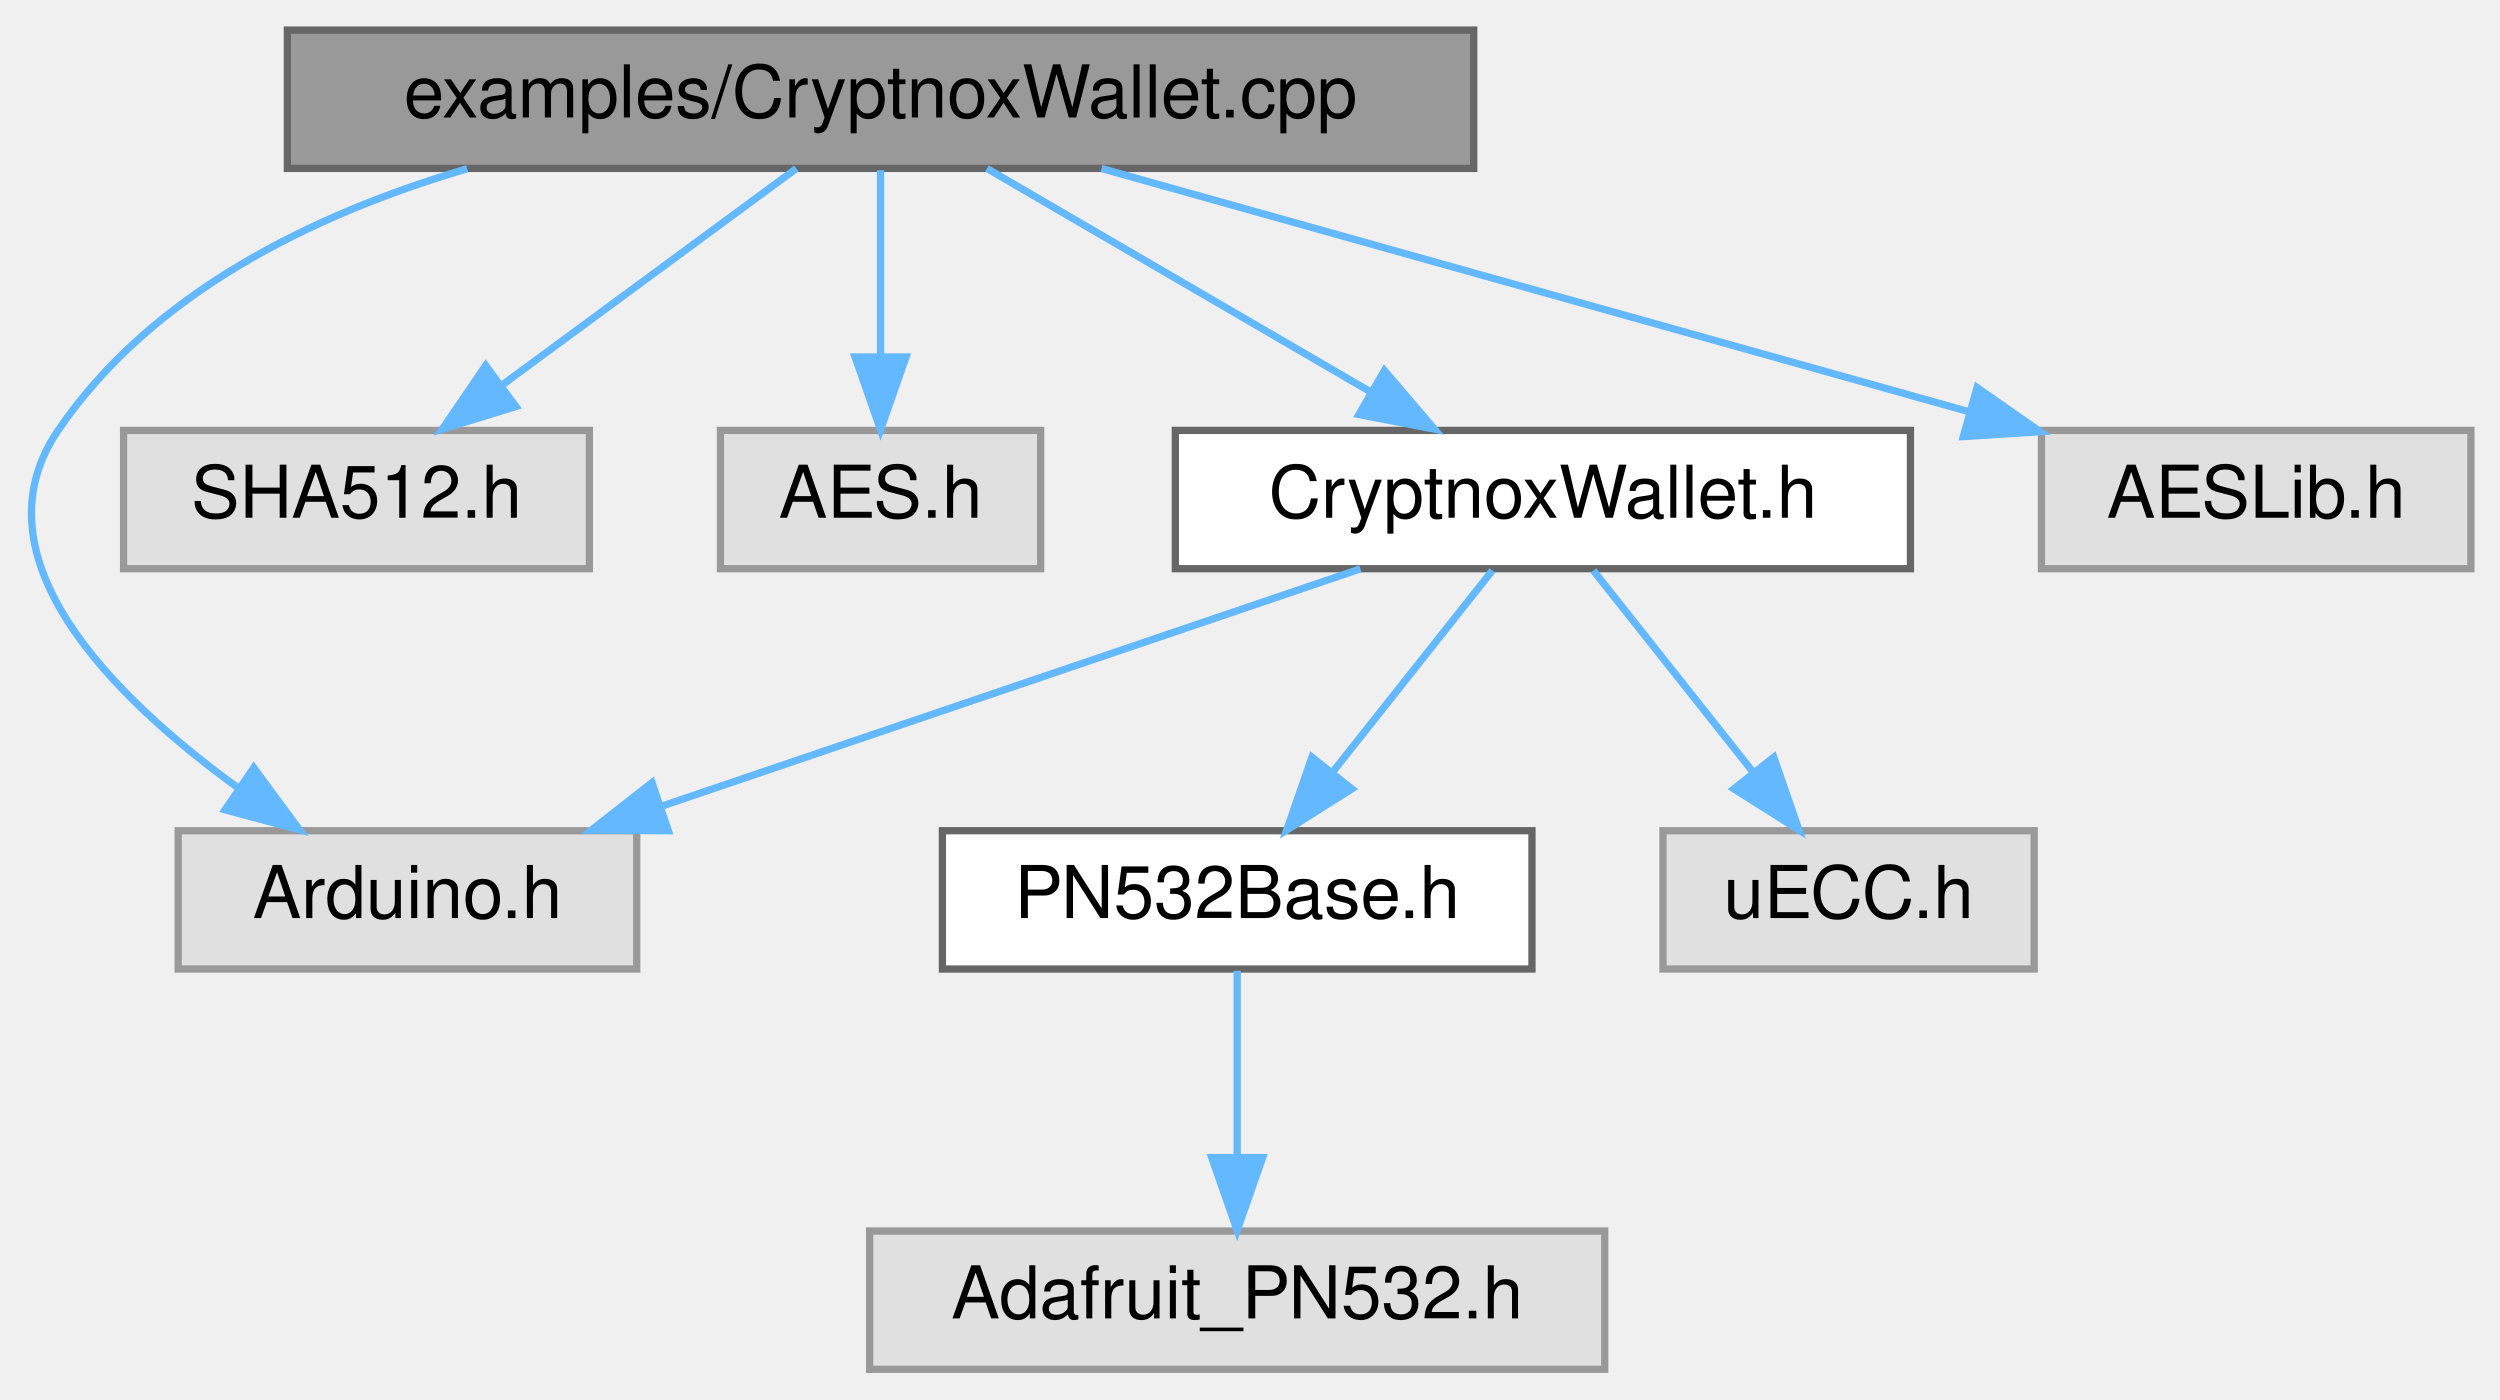
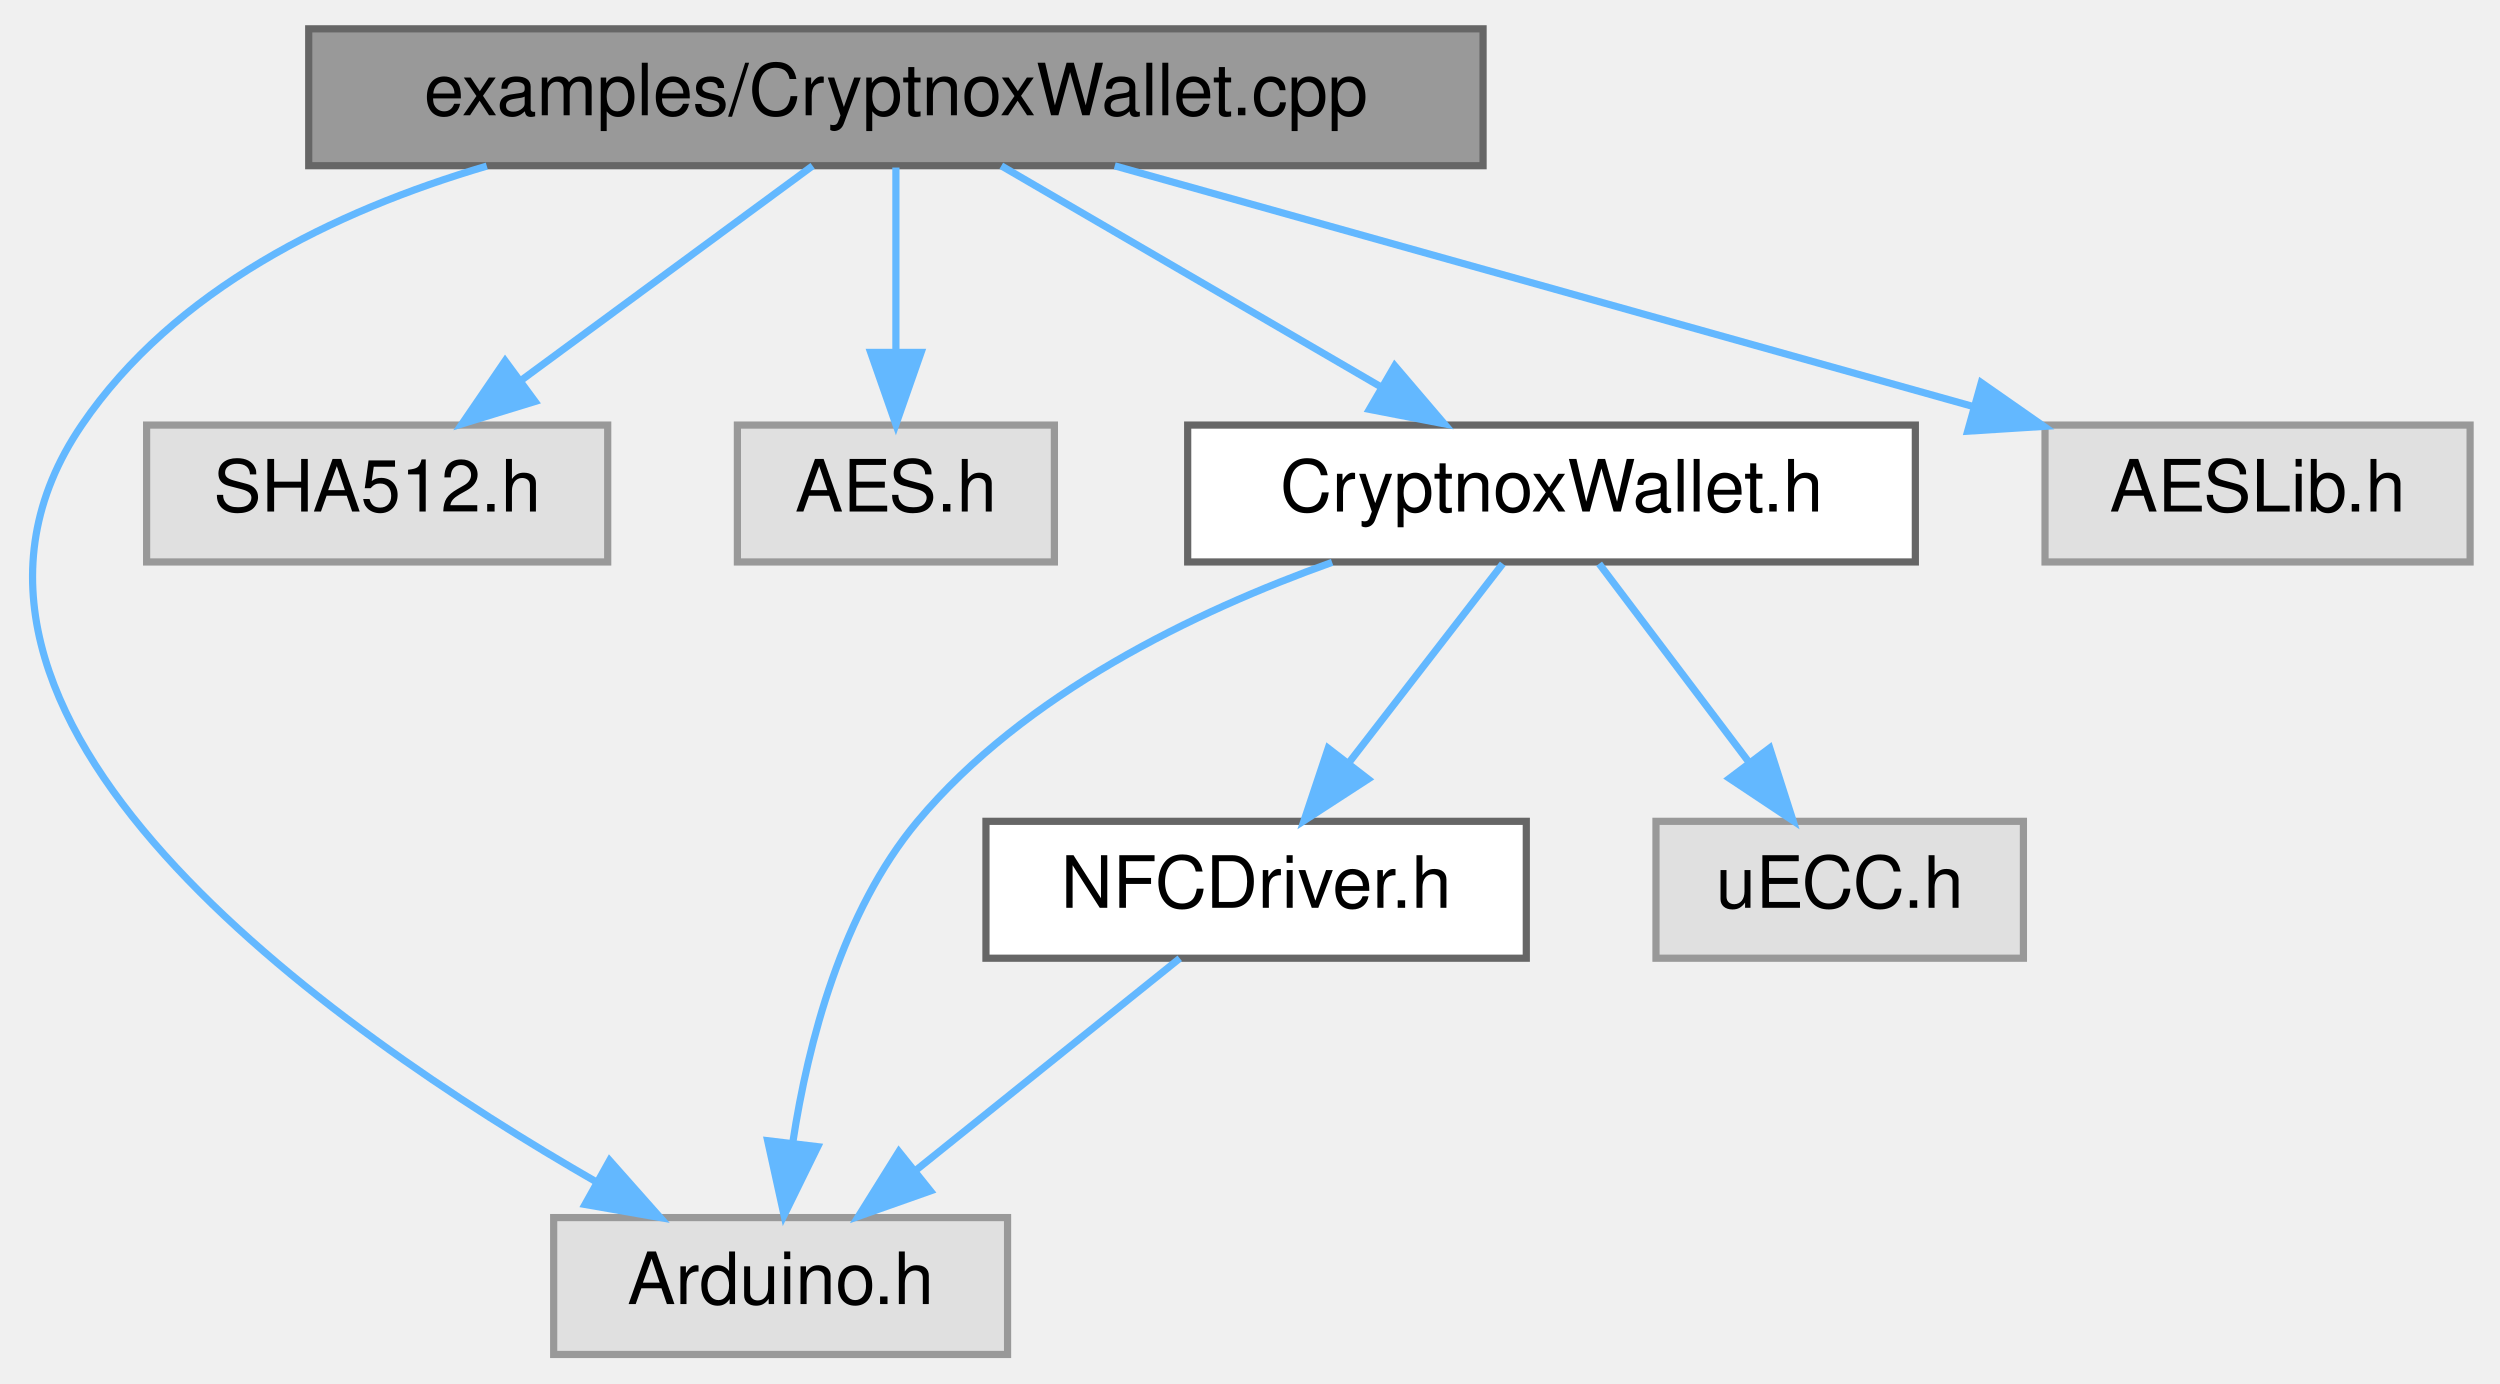
- <svg xmlns="http://www.w3.org/2000/svg" xmlns:xlink="http://www.w3.org/1999/xlink" width="343pt" height="192pt" viewBox="0.00 0.00 343.48 192.00">
+ <svg xmlns="http://www.w3.org/2000/svg" xmlns:xlink="http://www.w3.org/1999/xlink" width="347pt" height="192pt" viewBox="0.00 0.00 346.70 192.00">
  <g id="graph0" class="graph" transform="scale(1 1) rotate(0) translate(4 188)">
    <g id="Node000001" class="node">
      <g id="a_Node000001">
        <a xlink:title=" ">
-           <polygon fill="#999999" stroke="#666666" points="198.48,-184 35.48,-184 35.48,-165 198.48,-165 198.48,-184" />
-           <text text-anchor="middle" x="116.98" y="-172" font-family="Helvetica,sans-Serif" font-size="10.00">examples/CryptnoxWallet.cpp</text>
+           <polygon fill="#999999" stroke="#666666" points="201.7,-184 38.7,-184 38.7,-165 201.7,-165 201.7,-184" />
+           <text text-anchor="middle" x="120.2" y="-172" font-family="Helvetica,sans-Serif" font-size="10.00">examples/CryptnoxWallet.cpp</text>
        </a>
      </g>
    </g>
    <g id="Node000002" class="node">
      <g id="a_Node000002">
        <a xlink:title=" ">
-           <polygon fill="#e0e0e0" stroke="#999999" points="83.48,-74 20.48,-74 20.48,-55 83.48,-55 83.48,-74" />
-           <text text-anchor="middle" x="51.98" y="-62" font-family="Helvetica,sans-Serif" font-size="10.00">Arduino.h</text>
+           <polygon fill="#e0e0e0" stroke="#999999" points="135.7,-19 72.7,-19 72.7,0 135.7,0 135.7,-19" />
+           <text text-anchor="middle" x="104.2" y="-7" font-family="Helvetica,sans-Serif" font-size="10.00">Arduino.h</text>
        </a>
      </g>
    </g>
    <g id="edge1_Node000001_Node000002" class="edge">
      <g id="a_edge1_Node000001_Node000002">
        <a xlink:title=" ">
-           <path fill="none" stroke="#63b8ff" d="M60.19,-164.95C38.91,-158.68 16.79,-147.82 3.98,-129 -7.85,-111.62 11.32,-92.48 28.83,-79.8" />
-           <polygon fill="#63b8ff" stroke="#63b8ff" points="30.86,-82.66 37.15,-74.13 26.92,-76.87 30.86,-82.66" />
+           <path fill="none" stroke="#63b8ff" d="M63.42,-164.95C42.14,-158.68 20.02,-147.82 7.2,-129 -20.25,-88.69 41.46,-45.3 78.64,-23.94" />
+           <polygon fill="#63b8ff" stroke="#63b8ff" points="80.46,-26.93 87.49,-19 77.05,-20.82 80.46,-26.93" />
        </a>
      </g>
    </g>
    <g id="Node000003" class="node">
      <g id="a_Node000003">
        <a xlink:title=" ">
-           <polygon fill="#e0e0e0" stroke="#999999" points="76.98,-129 12.98,-129 12.98,-110 76.98,-110 76.98,-129" />
-           <text text-anchor="middle" x="44.98" y="-117" font-family="Helvetica,sans-Serif" font-size="10.00">SHA512.h</text>
+           <polygon fill="#e0e0e0" stroke="#999999" points="80.2,-129 16.2,-129 16.2,-110 80.2,-110 80.2,-129" />
+           <text text-anchor="middle" x="48.2" y="-117" font-family="Helvetica,sans-Serif" font-size="10.00">SHA512.h</text>
        </a>
      </g>
    </g>
    <g id="edge2_Node000001_Node000003" class="edge">
      <g id="a_edge2_Node000001_Node000003">
        <a xlink:title=" ">
-           <path fill="none" stroke="#63b8ff" d="M105.41,-164.98C94.56,-157 78.1,-144.88 65.09,-135.31" />
-           <polygon fill="#63b8ff" stroke="#63b8ff" points="66.88,-132.28 56.76,-129.17 62.73,-137.92 66.88,-132.28" />
+           <path fill="none" stroke="#63b8ff" d="M108.64,-164.98C97.78,-157 81.32,-144.88 68.32,-135.31" />
+           <polygon fill="#63b8ff" stroke="#63b8ff" points="70.11,-132.28 59.98,-129.17 65.96,-137.92 70.11,-132.28" />
        </a>
      </g>
    </g>
    <g id="Node000004" class="node">
      <g id="a_Node000004">
        <a xlink:title=" ">
-           <polygon fill="#e0e0e0" stroke="#999999" points="138.98,-129 94.98,-129 94.98,-110 138.98,-110 138.98,-129" />
-           <text text-anchor="middle" x="116.98" y="-117" font-family="Helvetica,sans-Serif" font-size="10.00">AES.h</text>
+           <polygon fill="#e0e0e0" stroke="#999999" points="142.2,-129 98.2,-129 98.2,-110 142.2,-110 142.2,-129" />
+           <text text-anchor="middle" x="120.2" y="-117" font-family="Helvetica,sans-Serif" font-size="10.00">AES.h</text>
        </a>
      </g>
    </g>
    <g id="edge3_Node000001_Node000004" class="edge">
      <g id="a_edge3_Node000001_Node000004">
        <a xlink:title=" ">
-           <path fill="none" stroke="#63b8ff" d="M116.98,-164.75C116.98,-157.8 116.98,-147.85 116.98,-139.13" />
-           <polygon fill="#63b8ff" stroke="#63b8ff" points="120.48,-139.09 116.98,-129.09 113.48,-139.09 120.48,-139.09" />
+           <path fill="none" stroke="#63b8ff" d="M120.2,-164.75C120.2,-157.8 120.2,-147.85 120.2,-139.13" />
+           <polygon fill="#63b8ff" stroke="#63b8ff" points="123.7,-139.09 120.2,-129.09 116.7,-139.09 123.7,-139.09" />
        </a>
      </g>
    </g>
    <g id="Node000005" class="node">
      <g id="a_Node000005">
        <a xlink:href="CryptnoxWallet_8h.html" target="_top" xlink:title=" ">
-           <polygon fill="white" stroke="#666666" points="258.48,-129 157.48,-129 157.48,-110 258.48,-110 258.48,-129" />
-           <text text-anchor="middle" x="207.98" y="-117" font-family="Helvetica,sans-Serif" font-size="10.00">CryptnoxWallet.h</text>
+           <polygon fill="white" stroke="#666666" points="261.7,-129 160.7,-129 160.7,-110 261.7,-110 261.7,-129" />
+           <text text-anchor="middle" x="211.2" y="-117" font-family="Helvetica,sans-Serif" font-size="10.00">CryptnoxWallet.h</text>
        </a>
      </g>
    </g>
    <g id="edge4_Node000001_Node000005" class="edge">
      <g id="a_edge4_Node000001_Node000005">
        <a xlink:title=" ">
-           <path fill="none" stroke="#63b8ff" d="M131.6,-164.98C145.84,-156.69 167.73,-143.94 184.43,-134.22" />
-           <polygon fill="#63b8ff" stroke="#63b8ff" points="186.21,-137.23 193.09,-129.17 182.69,-131.18 186.21,-137.23" />
+           <path fill="none" stroke="#63b8ff" d="M134.83,-164.98C149.07,-156.69 170.96,-143.94 187.66,-134.22" />
+           <polygon fill="#63b8ff" stroke="#63b8ff" points="189.44,-137.23 196.32,-129.17 185.92,-131.18 189.44,-137.23" />
        </a>
      </g>
    </g>
-     <g id="Node000009" class="node">
-       <g id="a_Node000009">
+     <g id="Node000008" class="node">
+       <g id="a_Node000008">
        <a xlink:title=" ">
-           <polygon fill="#e0e0e0" stroke="#999999" points="335.48,-129 276.48,-129 276.48,-110 335.48,-110 335.48,-129" />
-           <text text-anchor="middle" x="305.98" y="-117" font-family="Helvetica,sans-Serif" font-size="10.00">AESLib.h</text>
+           <polygon fill="#e0e0e0" stroke="#999999" points="338.7,-129 279.7,-129 279.7,-110 338.7,-110 338.7,-129" />
+           <text text-anchor="middle" x="309.2" y="-117" font-family="Helvetica,sans-Serif" font-size="10.00">AESLib.h</text>
        </a>
      </g>
    </g>
-     <g id="edge9_Node000001_Node000009" class="edge">
-       <g id="a_edge9_Node000001_Node000009">
+     <g id="edge9_Node000001_Node000008" class="edge">
+       <g id="a_edge9_Node000001_Node000008">
        <a xlink:title=" ">
-           <path fill="none" stroke="#63b8ff" d="M147.34,-164.98C179.63,-155.93 230.84,-141.57 266.3,-131.63" />
-           <polygon fill="#63b8ff" stroke="#63b8ff" points="267.63,-134.89 276.31,-128.82 265.74,-128.15 267.63,-134.89" />
+           <path fill="none" stroke="#63b8ff" d="M150.57,-164.98C182.86,-155.93 234.07,-141.57 269.53,-131.63" />
+           <polygon fill="#63b8ff" stroke="#63b8ff" points="270.85,-134.89 279.54,-128.82 268.96,-128.15 270.85,-134.89" />
        </a>
      </g>
    </g>
    <g id="edge7_Node000005_Node000002" class="edge">
      <g id="a_edge7_Node000005_Node000002">
        <a xlink:title=" ">
-           <path fill="none" stroke="#63b8ff" d="M182.91,-109.98C156.95,-101.16 116.17,-87.31 87.02,-77.41" />
-           <polygon fill="#63b8ff" stroke="#63b8ff" points="87.83,-73.99 77.24,-74.08 85.58,-80.61 87.83,-73.99" />
+           <path fill="none" stroke="#63b8ff" d="M180.75,-109.95C161.7,-103.13 138.03,-91.73 123.2,-74 112.71,-61.45 108.01,-43.25 105.91,-29.55" />
+           <polygon fill="#63b8ff" stroke="#63b8ff" points="109.35,-28.84 104.68,-19.32 102.4,-29.67 109.35,-28.84" />
        </a>
      </g>
    </g>
    <g id="Node000006" class="node">
      <g id="a_Node000006">
-         <a xlink:href="PN532Base_8h.html" target="_top" xlink:title=" ">
-           <polygon fill="white" stroke="#666666" points="206.48,-74 125.48,-74 125.48,-55 206.48,-55 206.48,-74" />
-           <text text-anchor="middle" x="165.98" y="-62" font-family="Helvetica,sans-Serif" font-size="10.00">PN532Base.h</text>
+         <a xlink:href="NFCDriver_8h.html" target="_top" xlink:title=" ">
+           <polygon fill="white" stroke="#666666" points="207.7,-74 132.7,-74 132.7,-55 207.7,-55 207.7,-74" />
+           <text text-anchor="middle" x="170.2" y="-62" font-family="Helvetica,sans-Serif" font-size="10.00">NFCDriver.h</text>
        </a>
      </g>
    </g>
    <g id="edge5_Node000005_Node000006" class="edge">
      <g id="a_edge5_Node000005_Node000006">
        <a xlink:title=" ">
-           <path fill="none" stroke="#63b8ff" d="M201.04,-109.75C195.11,-102.26 186.41,-91.28 179.15,-82.13" />
-           <polygon fill="#63b8ff" stroke="#63b8ff" points="181.74,-79.75 172.78,-74.09 176.25,-84.1 181.74,-79.75" />
-         </a>
-       </g>
-     </g>
-     <g id="Node000008" class="node">
-       <g id="a_Node000008">
-         <a xlink:title=" ">
-           <polygon fill="#e0e0e0" stroke="#999999" points="275.48,-74 224.48,-74 224.48,-55 275.48,-55 275.48,-74" />
-           <text text-anchor="middle" x="249.98" y="-62" font-family="Helvetica,sans-Serif" font-size="10.00">uECC.h</text>
-         </a>
-       </g>
-     </g>
-     <g id="edge8_Node000005_Node000008" class="edge">
-       <g id="a_edge8_Node000005_Node000008">
-         <a xlink:title=" ">
-           <path fill="none" stroke="#63b8ff" d="M214.91,-109.75C220.85,-102.26 229.55,-91.28 236.8,-82.13" />
-           <polygon fill="#63b8ff" stroke="#63b8ff" points="239.7,-84.1 243.17,-74.09 234.22,-79.75 239.7,-84.1" />
+           <path fill="none" stroke="#63b8ff" d="M204.43,-109.75C198.64,-102.26 190.15,-91.28 183.07,-82.13" />
+           <polygon fill="#63b8ff" stroke="#63b8ff" points="185.74,-79.86 176.85,-74.09 180.2,-84.14 185.74,-79.86" />
        </a>
      </g>
    </g>
    <g id="Node000007" class="node">
      <g id="a_Node000007">
        <a xlink:title=" ">
-           <polygon fill="#e0e0e0" stroke="#999999" points="216.48,-19 115.48,-19 115.48,0 216.48,0 216.48,-19" />
-           <text text-anchor="middle" x="165.98" y="-7" font-family="Helvetica,sans-Serif" font-size="10.00">Adafruit_PN532.h</text>
+           <polygon fill="#e0e0e0" stroke="#999999" points="276.7,-74 225.7,-74 225.7,-55 276.7,-55 276.7,-74" />
+           <text text-anchor="middle" x="251.2" y="-62" font-family="Helvetica,sans-Serif" font-size="10.00">uECC.h</text>
        </a>
      </g>
    </g>
-     <g id="edge6_Node000006_Node000007" class="edge">
-       <g id="a_edge6_Node000006_Node000007">
+     <g id="edge8_Node000005_Node000007" class="edge">
+       <g id="a_edge8_Node000005_Node000007">
        <a xlink:title=" ">
-           <path fill="none" stroke="#63b8ff" d="M165.98,-54.75C165.98,-47.8 165.98,-37.85 165.98,-29.13" />
-           <polygon fill="#63b8ff" stroke="#63b8ff" points="169.48,-29.09 165.98,-19.09 162.48,-29.09 169.48,-29.09" />
+           <path fill="none" stroke="#63b8ff" d="M217.81,-109.75C223.46,-102.26 231.75,-91.28 238.66,-82.13" />
+           <polygon fill="#63b8ff" stroke="#63b8ff" points="241.49,-84.18 244.72,-74.09 235.9,-79.96 241.49,-84.18" />
+         </a>
+       </g>
+     </g>
+     <g id="edge6_Node000006_Node000002" class="edge">
+       <g id="a_edge6_Node000006_Node000002">
+         <a xlink:title=" ">
+           <path fill="none" stroke="#63b8ff" d="M159.6,-54.98C149.75,-47.07 134.85,-35.11 122.99,-25.58" />
+           <polygon fill="#63b8ff" stroke="#63b8ff" points="124.99,-22.7 115,-19.17 120.61,-28.16 124.99,-22.7" />
        </a>
      </g>
    </g>
  </g>
</svg>
